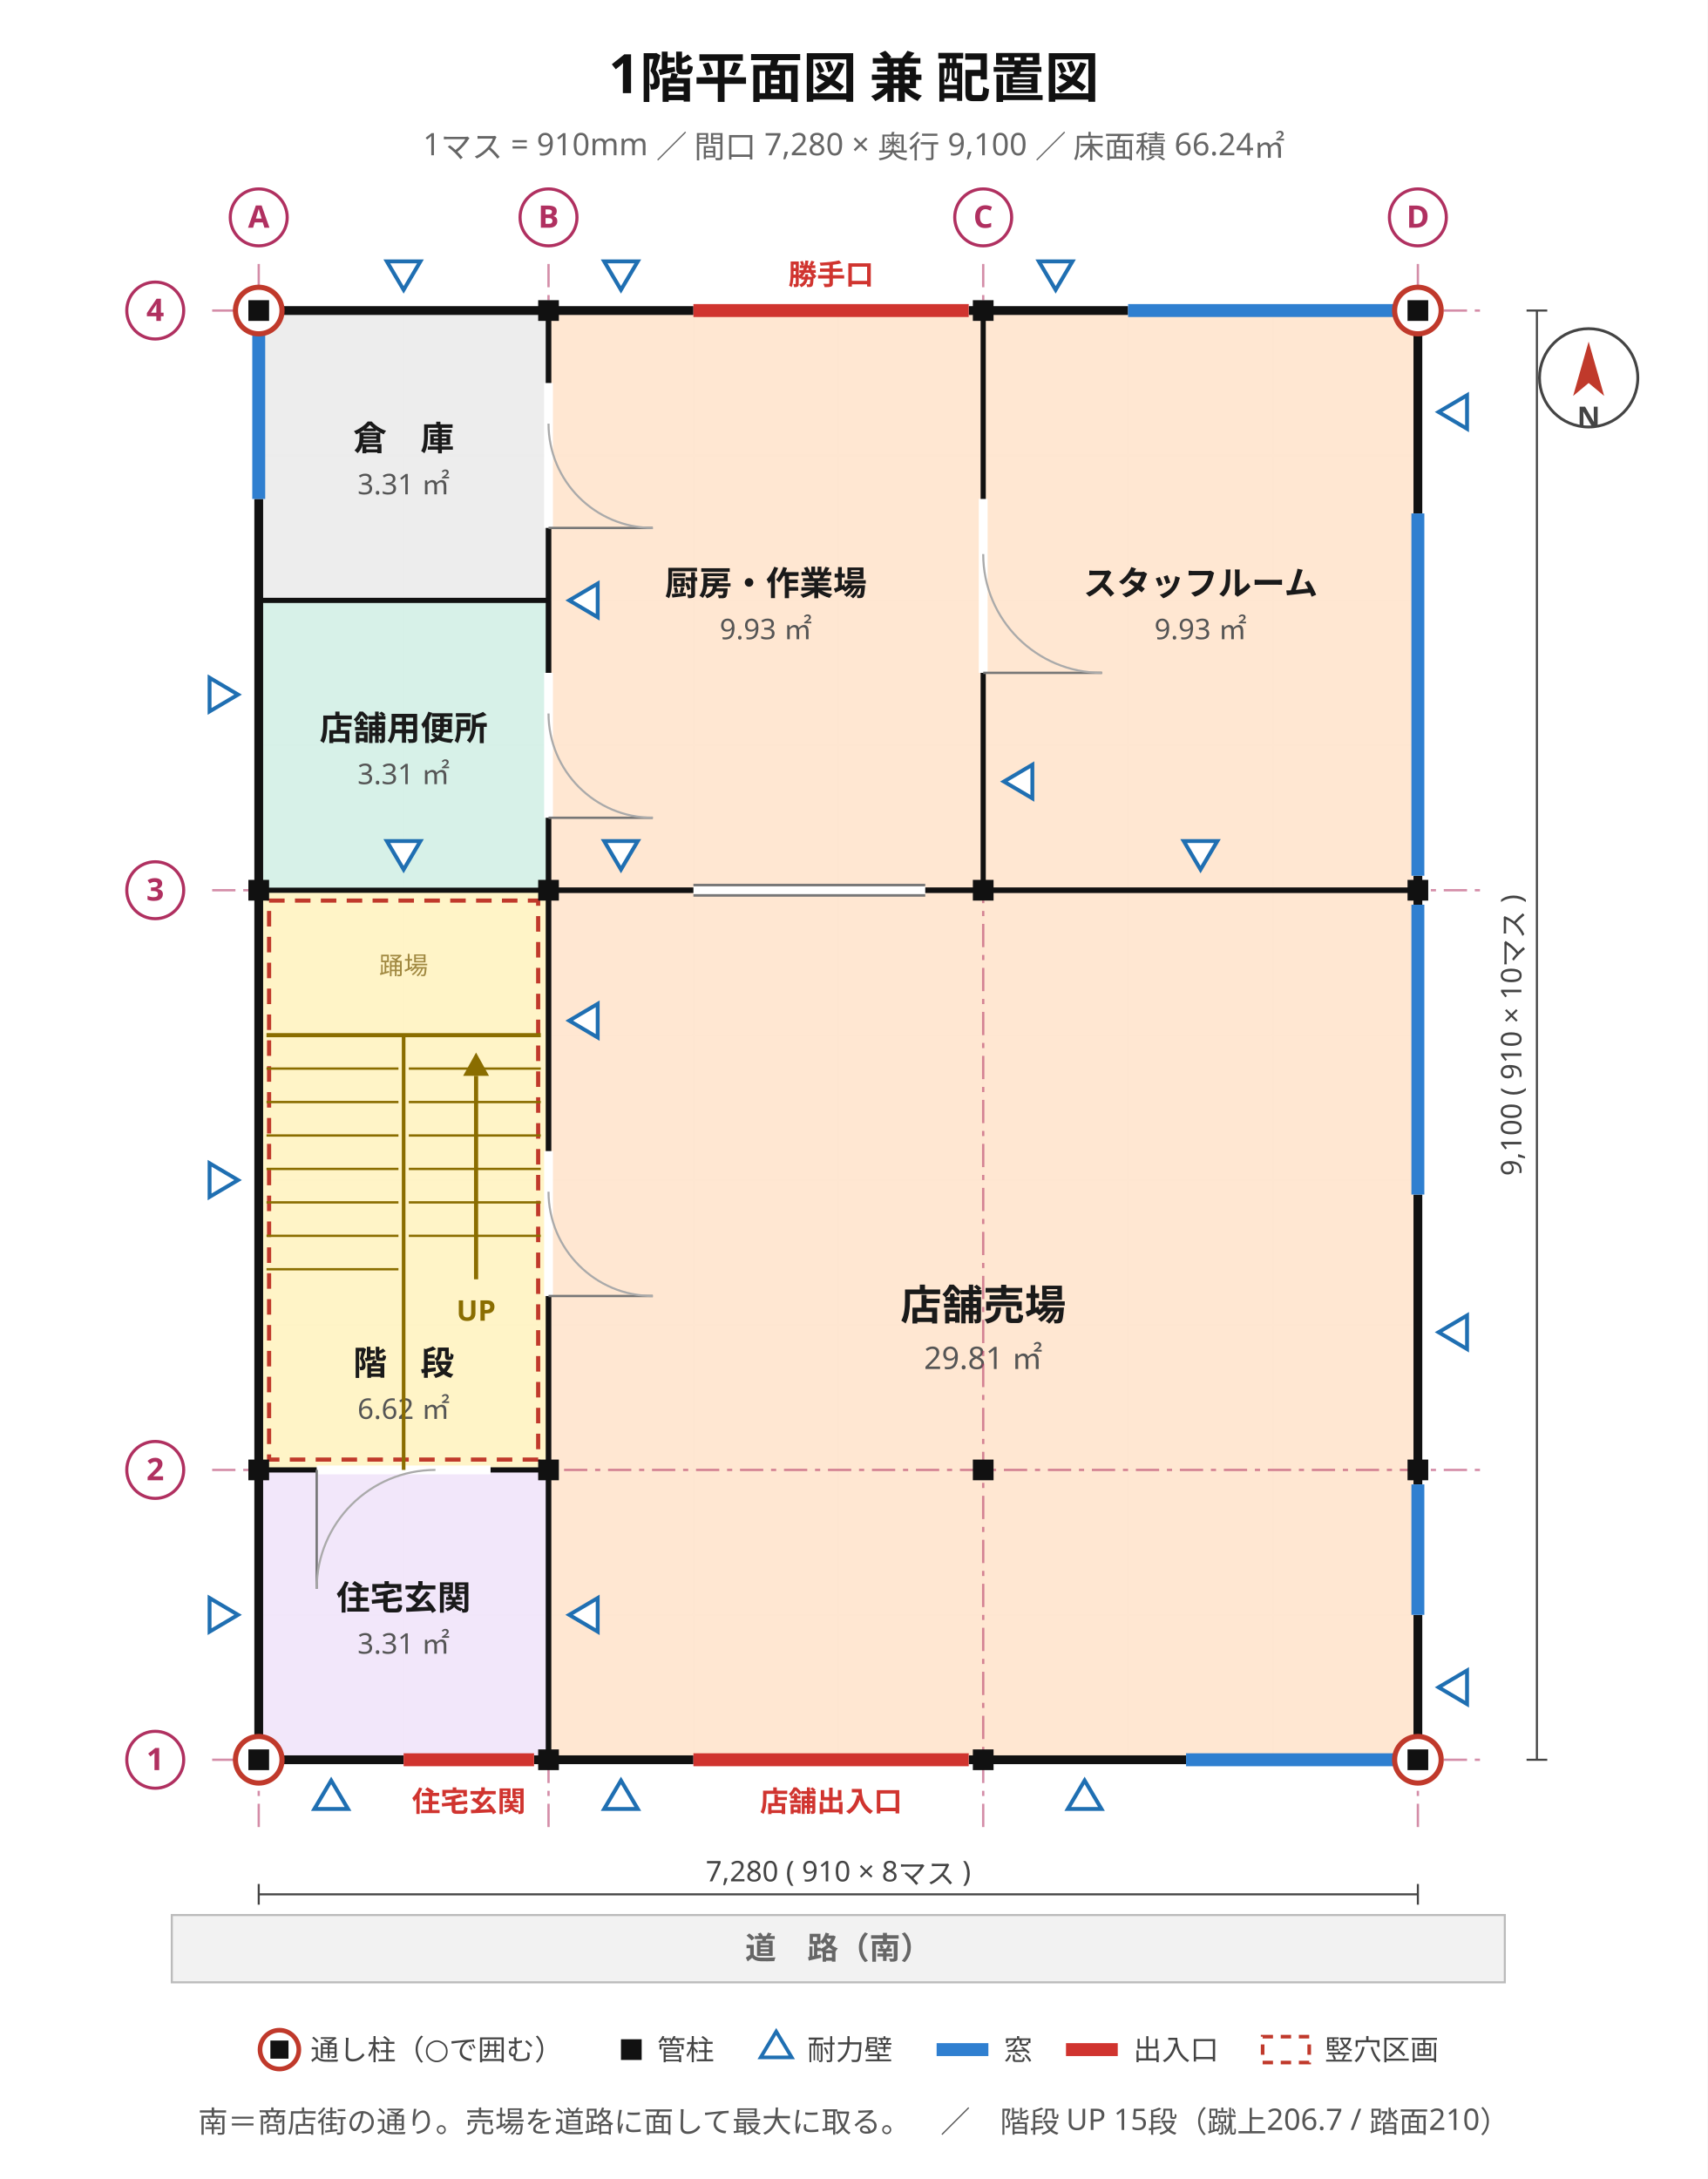
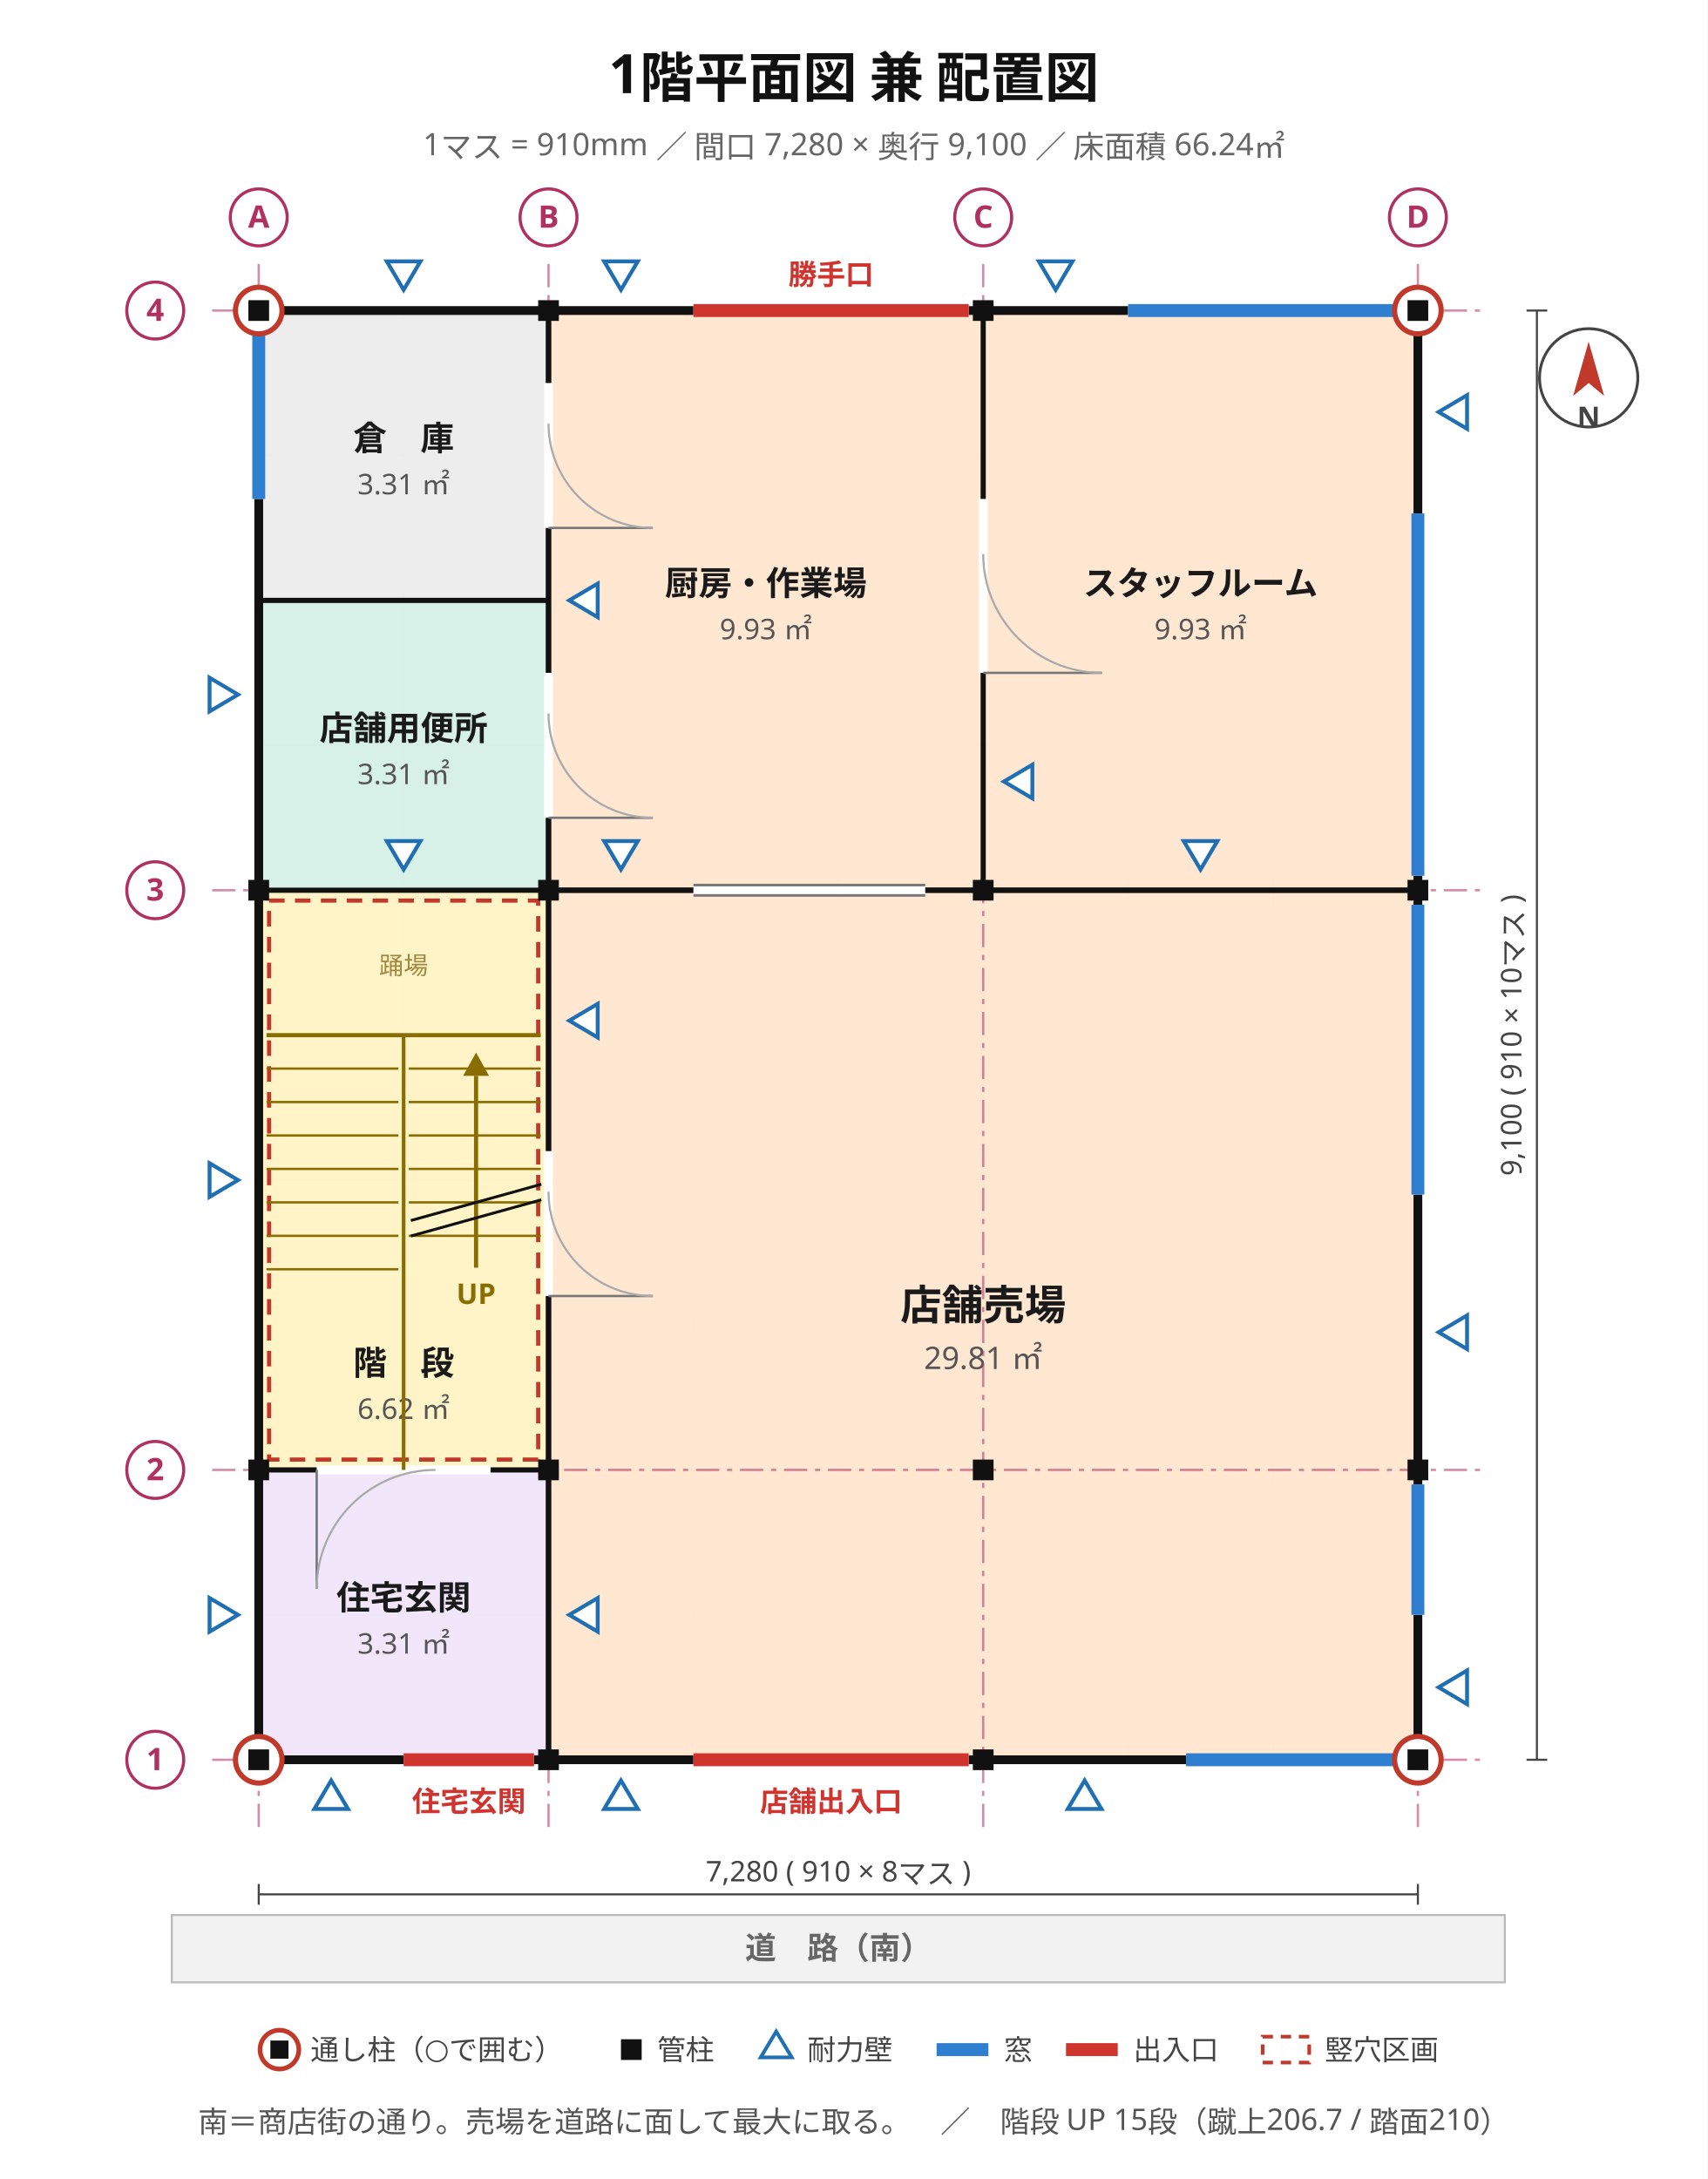
<svg xmlns="http://www.w3.org/2000/svg" viewBox="0 0 660 842" width="660" height="842" font-family="'Hiragino Sans','Hiragino Kaku Gothic ProN','Noto Sans JP','Yu Gothic',Meiryo,'IPAGothic',sans-serif">
  <rect width="660" height="842" fill="#ffffff" />
  <text x="330" y="36" font-size="21" text-anchor="middle" fill="#111" font-weight="700" font-family="'Hiragino Sans','Hiragino Kaku Gothic ProN','Noto Sans JP','Yu Gothic',Meiryo,'IPAGothic',sans-serif">1階平面図 兼 配置図</text>
  <text x="330" y="60" font-size="12" text-anchor="middle" fill="#666" font-weight="400" font-family="'Hiragino Sans','Hiragino Kaku Gothic ProN','Noto Sans JP','Yu Gothic',Meiryo,'IPAGothic',sans-serif">1マス = 910mm ／ 間口 7,280 × 奥行 9,100 ／ 床面積 66.24㎡</text>
  <line x1="100" y1="120" x2="100" y2="680" stroke="#e8e8e8" stroke-width="0.7" />
  <line x1="156" y1="120" x2="156" y2="680" stroke="#e8e8e8" stroke-width="0.7" />
  <line x1="212" y1="120" x2="212" y2="680" stroke="#e8e8e8" stroke-width="0.7" />
  <line x1="268" y1="120" x2="268" y2="680" stroke="#e8e8e8" stroke-width="0.7" />
  <line x1="324" y1="120" x2="324" y2="680" stroke="#e8e8e8" stroke-width="0.7" />
  <line x1="380" y1="120" x2="380" y2="680" stroke="#e8e8e8" stroke-width="0.7" />
  <line x1="436" y1="120" x2="436" y2="680" stroke="#e8e8e8" stroke-width="0.7" />
  <line x1="492" y1="120" x2="492" y2="680" stroke="#e8e8e8" stroke-width="0.7" />
  <line x1="548" y1="120" x2="548" y2="680" stroke="#e8e8e8" stroke-width="0.7" />
  <line x1="100" y1="680" x2="548" y2="680" stroke="#e8e8e8" stroke-width="0.7" />
  <line x1="100" y1="624" x2="548" y2="624" stroke="#e8e8e8" stroke-width="0.7" />
  <line x1="100" y1="568" x2="548" y2="568" stroke="#e8e8e8" stroke-width="0.7" />
  <line x1="100" y1="512" x2="548" y2="512" stroke="#e8e8e8" stroke-width="0.7" />
  <line x1="100" y1="456" x2="548" y2="456" stroke="#e8e8e8" stroke-width="0.7" />
  <line x1="100" y1="400" x2="548" y2="400" stroke="#e8e8e8" stroke-width="0.7" />
  <line x1="100" y1="344" x2="548" y2="344" stroke="#e8e8e8" stroke-width="0.7" />
  <line x1="100" y1="288" x2="548" y2="288" stroke="#e8e8e8" stroke-width="0.7" />
  <line x1="100" y1="232" x2="548" y2="232" stroke="#e8e8e8" stroke-width="0.7" />
  <line x1="100" y1="176" x2="548" y2="176" stroke="#e8e8e8" stroke-width="0.7" />
  <line x1="100" y1="120" x2="548" y2="120" stroke="#e8e8e8" stroke-width="0.7" />
  <rect x="100" y="568" width="112" height="112" fill="#f1e6fa" stroke="#8b62b5" stroke-width="1.2" opacity="0.95" />
  <text x="156" y="622" font-size="13" text-anchor="middle" fill="#1a1a1a" font-weight="700" font-family="'Hiragino Sans','Hiragino Kaku Gothic ProN','Noto Sans JP','Yu Gothic',Meiryo,'IPAGothic',sans-serif">住宅玄関</text>
  <text x="156" y="639" font-size="11" text-anchor="middle" fill="#555" font-weight="400" font-family="'Hiragino Sans','Hiragino Kaku Gothic ProN','Noto Sans JP','Yu Gothic',Meiryo,'IPAGothic',sans-serif">3.31 ㎡</text>
  <rect x="100" y="344" width="112" height="224" fill="#fff3c4" stroke="#bb9508" stroke-width="1.2" opacity="0.95" />
  <text x="156" y="531.28" font-size="13" text-anchor="middle" fill="#1a1a1a" font-weight="700" font-family="'Hiragino Sans','Hiragino Kaku Gothic ProN','Noto Sans JP','Yu Gothic',Meiryo,'IPAGothic',sans-serif">階　段</text>
  <text x="156" y="548.28" font-size="11" text-anchor="middle" fill="#555" font-weight="400" font-family="'Hiragino Sans','Hiragino Kaku Gothic ProN','Noto Sans JP','Yu Gothic',Meiryo,'IPAGothic',sans-serif">6.62 ㎡</text>
  <rect x="100" y="232" width="112" height="112" fill="#d5f0e7" stroke="#2f9077" stroke-width="1.2" opacity="0.95" />
  <text x="156" y="286" font-size="13" text-anchor="middle" fill="#1a1a1a" font-weight="700" font-family="'Hiragino Sans','Hiragino Kaku Gothic ProN','Noto Sans JP','Yu Gothic',Meiryo,'IPAGothic',sans-serif">店舗用便所</text>
  <text x="156" y="303" font-size="11" text-anchor="middle" fill="#555" font-weight="400" font-family="'Hiragino Sans','Hiragino Kaku Gothic ProN','Noto Sans JP','Yu Gothic',Meiryo,'IPAGothic',sans-serif">3.31 ㎡</text>
  <rect x="100" y="120" width="112" height="112" fill="#ececec" stroke="#8a8a8a" stroke-width="1.2" opacity="0.95" />
  <text x="156" y="174" font-size="13" text-anchor="middle" fill="#1a1a1a" font-weight="700" font-family="'Hiragino Sans','Hiragino Kaku Gothic ProN','Noto Sans JP','Yu Gothic',Meiryo,'IPAGothic',sans-serif">倉　庫</text>
  <text x="156" y="191" font-size="11" text-anchor="middle" fill="#555" font-weight="400" font-family="'Hiragino Sans','Hiragino Kaku Gothic ProN','Noto Sans JP','Yu Gothic',Meiryo,'IPAGothic',sans-serif">3.31 ㎡</text>
  <rect x="212" y="344" width="336" height="336" fill="#ffe6d0" stroke="#c9762f" stroke-width="1.2" opacity="0.95" />
  <text x="380" y="510" font-size="16" text-anchor="middle" fill="#1a1a1a" font-weight="700" font-family="'Hiragino Sans','Hiragino Kaku Gothic ProN','Noto Sans JP','Yu Gothic',Meiryo,'IPAGothic',sans-serif">店舗売場</text>
  <text x="380" y="529" font-size="12" text-anchor="middle" fill="#555" font-weight="400" font-family="'Hiragino Sans','Hiragino Kaku Gothic ProN','Noto Sans JP','Yu Gothic',Meiryo,'IPAGothic',sans-serif">29.81 ㎡</text>
  <rect x="212" y="120" width="168" height="224" fill="#ffe6d0" stroke="#c9762f" stroke-width="1.2" opacity="0.95" />
  <text x="296" y="230" font-size="13" text-anchor="middle" fill="#1a1a1a" font-weight="700" font-family="'Hiragino Sans','Hiragino Kaku Gothic ProN','Noto Sans JP','Yu Gothic',Meiryo,'IPAGothic',sans-serif">厨房・作業場</text>
  <text x="296" y="247" font-size="11" text-anchor="middle" fill="#555" font-weight="400" font-family="'Hiragino Sans','Hiragino Kaku Gothic ProN','Noto Sans JP','Yu Gothic',Meiryo,'IPAGothic',sans-serif">9.93 ㎡</text>
  <rect x="380" y="120" width="168" height="224" fill="#ffe6d0" stroke="#c9762f" stroke-width="1.2" opacity="0.95" />
  <text x="464" y="230" font-size="13" text-anchor="middle" fill="#1a1a1a" font-weight="700" font-family="'Hiragino Sans','Hiragino Kaku Gothic ProN','Noto Sans JP','Yu Gothic',Meiryo,'IPAGothic',sans-serif">スタッフルーム</text>
  <text x="464" y="247" font-size="11" text-anchor="middle" fill="#555" font-weight="400" font-family="'Hiragino Sans','Hiragino Kaku Gothic ProN','Noto Sans JP','Yu Gothic',Meiryo,'IPAGothic',sans-serif">9.93 ㎡</text>
  <line x1="100" y1="102" x2="100" y2="706" stroke="#b03060" stroke-width="0.9" stroke-dasharray="9 3 2 3" opacity="0.55" />
  <line x1="212" y1="102" x2="212" y2="706" stroke="#b03060" stroke-width="0.9" stroke-dasharray="9 3 2 3" opacity="0.55" />
  <line x1="380" y1="102" x2="380" y2="706" stroke="#b03060" stroke-width="0.9" stroke-dasharray="9 3 2 3" opacity="0.55" />
  <line x1="548" y1="102" x2="548" y2="706" stroke="#b03060" stroke-width="0.9" stroke-dasharray="9 3 2 3" opacity="0.55" />
  <line x1="82" y1="680" x2="574" y2="680" stroke="#b03060" stroke-width="0.9" stroke-dasharray="9 3 2 3" opacity="0.55" />
  <line x1="82" y1="568" x2="574" y2="568" stroke="#b03060" stroke-width="0.9" stroke-dasharray="9 3 2 3" opacity="0.55" />
  <line x1="82" y1="344" x2="574" y2="344" stroke="#b03060" stroke-width="0.9" stroke-dasharray="9 3 2 3" opacity="0.55" />
  <line x1="82" y1="120" x2="574" y2="120" stroke="#b03060" stroke-width="0.9" stroke-dasharray="9 3 2 3" opacity="0.55" />
  <rect x="100" y="120" width="448" height="560" stroke="#111" stroke-width="3.4" fill="none" />
  <line x1="268" y1="680" x2="374.4" y2="680" stroke="#ffffff" stroke-width="4.2" />
  <line x1="268" y1="680" x2="374.4" y2="680" stroke="#d0342f" stroke-width="5.0" />
  <text x="321.2" y="700" font-size="11" text-anchor="middle" fill="#d0342f" font-weight="700" font-family="'Hiragino Sans','Hiragino Kaku Gothic ProN','Noto Sans JP','Yu Gothic',Meiryo,'IPAGothic',sans-serif">店舗出入口</text>
  <line x1="156" y1="680" x2="206.4" y2="680" stroke="#ffffff" stroke-width="4.2" />
  <line x1="156" y1="680" x2="206.4" y2="680" stroke="#d0342f" stroke-width="5.0" />
  <text x="181.2" y="700" font-size="11" text-anchor="middle" fill="#d0342f" font-weight="700" font-family="'Hiragino Sans','Hiragino Kaku Gothic ProN','Noto Sans JP','Yu Gothic',Meiryo,'IPAGothic',sans-serif">住宅玄関</text>
  <line x1="458.4" y1="680" x2="542.4" y2="680" stroke="#ffffff" stroke-width="4.2" />
  <line x1="458.4" y1="680" x2="542.4" y2="680" stroke="#2f7fd0" stroke-width="5.0" />
  <line x1="548" y1="624" x2="548" y2="573.6" stroke="#ffffff" stroke-width="4.2" />
  <line x1="548" y1="624" x2="548" y2="573.6" stroke="#2f7fd0" stroke-width="5.0" />
  <line x1="548" y1="461.6" x2="548" y2="349.6" stroke="#ffffff" stroke-width="4.2" />
  <line x1="548" y1="461.6" x2="548" y2="349.6" stroke="#2f7fd0" stroke-width="5.0" />
  <line x1="548" y1="338.4" x2="548" y2="198.4" stroke="#ffffff" stroke-width="4.2" />
  <line x1="548" y1="338.4" x2="548" y2="198.4" stroke="#2f7fd0" stroke-width="5.0" />
  <line x1="268" y1="120" x2="374.4" y2="120" stroke="#ffffff" stroke-width="4.2" />
  <line x1="268" y1="120" x2="374.4" y2="120" stroke="#d0342f" stroke-width="5.0" />
  <text x="321.2" y="110" font-size="11" text-anchor="middle" fill="#d0342f" font-weight="700" font-family="'Hiragino Sans','Hiragino Kaku Gothic ProN','Noto Sans JP','Yu Gothic',Meiryo,'IPAGothic',sans-serif">勝手口</text>
  <line x1="436" y1="120" x2="542.4" y2="120" stroke="#ffffff" stroke-width="4.2" />
  <line x1="436" y1="120" x2="542.4" y2="120" stroke="#2f7fd0" stroke-width="5.0" />
  <line x1="100" y1="192.8" x2="100" y2="125.6" stroke="#ffffff" stroke-width="4.2" />
  <line x1="100" y1="192.8" x2="100" y2="125.6" stroke="#2f7fd0" stroke-width="5.0" />
+   <line x1="212" y1="344" x2="212" y2="120" stroke="#111" stroke-width="2.0" />
+   <line x1="212" y1="680" x2="212" y2="344" stroke="#111" stroke-width="2.0" />
  <line x1="212" y1="568" x2="212" y2="344" stroke="#111" stroke-width="2.0" />
+   <line x1="100" y1="232" x2="212" y2="232" stroke="#111" stroke-width="2.0" />
+   <line x1="212" y1="232" x2="212" y2="120" stroke="#111" stroke-width="2.0" />
+   <line x1="380" y1="344" x2="548" y2="344" stroke="#111" stroke-width="2.0" />
  <line x1="212" y1="680" x2="212" y2="568" stroke="#111" stroke-width="2.0" />
-   <line x1="212" y1="344" x2="380" y2="344" stroke="#111" stroke-width="2.0" />
-   <line x1="212" y1="344" x2="548" y2="344" stroke="#111" stroke-width="2.0" />
  <line x1="100" y1="344" x2="212" y2="344" stroke="#111" stroke-width="2.0" />
  <line x1="100" y1="568" x2="212" y2="568" stroke="#111" stroke-width="2.0" />
+   <line x1="212" y1="344" x2="380" y2="344" stroke="#111" stroke-width="2.0" />
  <line x1="212" y1="344" x2="212" y2="232" stroke="#111" stroke-width="2.0" />
+   <line x1="212" y1="344" x2="548" y2="344" stroke="#111" stroke-width="2.0" />
  <line x1="380" y1="344" x2="380" y2="120" stroke="#111" stroke-width="2.0" />
-   <line x1="380" y1="344" x2="548" y2="344" stroke="#111" stroke-width="2.0" />
-   <line x1="100" y1="232" x2="212" y2="232" stroke="#111" stroke-width="2.0" />
-   <line x1="212" y1="680" x2="212" y2="344" stroke="#111" stroke-width="2.0" />
-   <line x1="212" y1="344" x2="212" y2="120" stroke="#111" stroke-width="2.0" />
-   <line x1="212" y1="232" x2="212" y2="120" stroke="#111" stroke-width="2.0" />
  <line x1="122.4" y1="568" x2="189.6" y2="568" stroke="#ffffff" stroke-width="3.4" />
  <line x1="122.4" y1="568" x2="122.4" y2="613.92" stroke="#777" stroke-width="0.9" />
  <path d="M 122.4 613.9 A 45.9 45.9 0 0 1 168.3 568.0" stroke="#aaa" stroke-width="0.8" fill="none" />
  <line x1="212" y1="500.8" x2="212" y2="444.8" stroke="#ffffff" stroke-width="3.4" />
  <line x1="212" y1="500.8" x2="252.32" y2="500.8" stroke="#777" stroke-width="0.9" />
  <path d="M 252.3 500.8 A 40.3 40.3 0 0 1 212.0 460.5" stroke="#aaa" stroke-width="0.8" fill="none" />
  <line x1="268" y1="344" x2="357.6" y2="344" stroke="#ffffff" stroke-width="3.4" />
  <line x1="268" y1="342" x2="357.6" y2="342" stroke="#777" stroke-width="1.0" />
  <line x1="268" y1="346" x2="357.6" y2="346" stroke="#777" stroke-width="1.0" />
  <line x1="212" y1="316" x2="212" y2="260" stroke="#ffffff" stroke-width="3.4" />
  <line x1="212" y1="316" x2="252.32" y2="316" stroke="#777" stroke-width="0.9" />
  <path d="M 252.3 316.0 A 40.3 40.3 0 0 1 212.0 275.7" stroke="#aaa" stroke-width="0.8" fill="none" />
  <line x1="212" y1="204" x2="212" y2="148" stroke="#ffffff" stroke-width="3.4" />
  <line x1="212" y1="204" x2="252.32" y2="204" stroke="#777" stroke-width="0.9" />
  <path d="M 252.3 204.0 A 40.3 40.3 0 0 1 212.0 163.7" stroke="#aaa" stroke-width="0.8" fill="none" />
  <line x1="380" y1="260" x2="380" y2="192.8" stroke="#ffffff" stroke-width="3.4" />
  <line x1="380" y1="260" x2="425.92" y2="260" stroke="#777" stroke-width="0.9" />
  <path d="M 425.9 260.0 A 45.9 45.9 0 0 1 380.0 214.1" stroke="#aaa" stroke-width="0.8" fill="none" />
  <rect x="104" y="348" width="104" height="216" fill="none" stroke="#c0392b" stroke-width="1.6" stroke-dasharray="6 4" />
  <line x1="103" y1="400" x2="209" y2="400" stroke="#8a6d00" stroke-width="1.6" />
  <line x1="156" y1="568" x2="156" y2="400" stroke="#8a6d00" stroke-width="1.4" />
  <line x1="158" y1="412.92" x2="209" y2="412.92" stroke="#8a6d00" stroke-width="0.9" />
  <line x1="158" y1="425.85" x2="209" y2="425.85" stroke="#8a6d00" stroke-width="0.9" />
  <line x1="158" y1="438.77" x2="209" y2="438.77" stroke="#8a6d00" stroke-width="0.9" />
  <line x1="158" y1="451.69" x2="209" y2="451.69" stroke="#8a6d00" stroke-width="0.9" />
  <line x1="158" y1="464.62" x2="209" y2="464.62" stroke="#8a6d00" stroke-width="0.9" />
  <line x1="158" y1="477.54" x2="209" y2="477.54" stroke="#8a6d00" stroke-width="0.9" />
  <line x1="103" y1="412.92" x2="154" y2="412.92" stroke="#8a6d00" stroke-width="0.9" />
  <line x1="103" y1="425.85" x2="154" y2="425.85" stroke="#8a6d00" stroke-width="0.9" />
  <line x1="103" y1="438.77" x2="154" y2="438.77" stroke="#8a6d00" stroke-width="0.9" />
  <line x1="103" y1="451.69" x2="154" y2="451.69" stroke="#8a6d00" stroke-width="0.9" />
  <line x1="103" y1="464.62" x2="154" y2="464.62" stroke="#8a6d00" stroke-width="0.9" />
  <line x1="103" y1="477.54" x2="154" y2="477.54" stroke="#8a6d00" stroke-width="0.9" />
  <line x1="103" y1="490.46" x2="154" y2="490.46" stroke="#8a6d00" stroke-width="0.9" />
-   <line x1="184" y1="494.34" x2="184" y2="415.72" stroke="#8a6d00" stroke-width="1.6" />
+   <line x1="184" y1="489.86" x2="184" y2="415.72" stroke="#8a6d00" stroke-width="1.6" />
  <polygon points="184,406.72 179,415.72 189,415.72" fill="#8a6d00" />
-   <text x="184" y="510.34" font-size="11" text-anchor="middle" fill="#8a6d00" font-weight="700" font-family="'Hiragino Sans','Hiragino Kaku Gothic ProN','Noto Sans JP','Yu Gothic',Meiryo,'IPAGothic',sans-serif">UP</text>
+   <text x="184" y="503.86" font-size="11" text-anchor="middle" fill="#8a6d00" font-weight="700" font-family="'Hiragino Sans','Hiragino Kaku Gothic ProN','Noto Sans JP','Yu Gothic',Meiryo,'IPAGothic',sans-serif">UP</text>
+   <line x1="158.8" y1="471.62" x2="209.2" y2="457.62" stroke="#111" stroke-width="1.1" />
+   <line x1="158.8" y1="477.62" x2="209.2" y2="463.62" stroke="#111" stroke-width="1.1" />
  <text x="156" y="376.48" font-size="9.5" text-anchor="middle" fill="#a08840" font-weight="400" font-family="'Hiragino Sans','Hiragino Kaku Gothic ProN','Noto Sans JP','Yu Gothic',Meiryo,'IPAGothic',sans-serif">踊場</text>
  <polygon points="92,624 81,617.5 81,630.5" fill="#ffffff" stroke="#1f6fb2" stroke-width="1.5" />
  <polygon points="92,456 81,449.5 81,462.5" fill="#ffffff" stroke="#1f6fb2" stroke-width="1.5" />
  <polygon points="92,268.4 81,261.9 81,274.9" fill="#ffffff" stroke="#1f6fb2" stroke-width="1.5" />
  <polygon points="220,624 231,617.5 231,630.5" fill="#ffffff" stroke="#1f6fb2" stroke-width="1.5" />
  <polygon points="220,394.4 231,387.9 231,400.9" fill="#ffffff" stroke="#1f6fb2" stroke-width="1.5" />
  <polygon points="220,232 231,225.5 231,238.5" fill="#ffffff" stroke="#1f6fb2" stroke-width="1.5" />
  <polygon points="388,302 399,295.5 399,308.5" fill="#ffffff" stroke="#1f6fb2" stroke-width="1.5" />
  <polygon points="556,652 567,645.5 567,658.5" fill="#ffffff" stroke="#1f6fb2" stroke-width="1.5" />
  <polygon points="556,514.8 567,508.3 567,521.3" fill="#ffffff" stroke="#1f6fb2" stroke-width="1.5" />
  <polygon points="556,159.2 567,152.7 567,165.7" fill="#ffffff" stroke="#1f6fb2" stroke-width="1.5" />
  <polygon points="128,688 121.5,699 134.5,699" fill="#ffffff" stroke="#1f6fb2" stroke-width="1.5" />
  <polygon points="240,688 233.5,699 246.5,699" fill="#ffffff" stroke="#1f6fb2" stroke-width="1.5" />
  <polygon points="419.2,688 412.7,699 425.7,699" fill="#ffffff" stroke="#1f6fb2" stroke-width="1.5" />
  <polygon points="156,336 149.5,325 162.5,325" fill="#ffffff" stroke="#1f6fb2" stroke-width="1.5" />
  <polygon points="240,336 233.5,325 246.5,325" fill="#ffffff" stroke="#1f6fb2" stroke-width="1.5" />
  <polygon points="464,336 457.5,325 470.5,325" fill="#ffffff" stroke="#1f6fb2" stroke-width="1.5" />
  <polygon points="156,112 149.5,101 162.5,101" fill="#ffffff" stroke="#1f6fb2" stroke-width="1.5" />
  <polygon points="240,112 233.5,101 246.5,101" fill="#ffffff" stroke="#1f6fb2" stroke-width="1.5" />
  <polygon points="408,112 401.5,101 414.5,101" fill="#ffffff" stroke="#1f6fb2" stroke-width="1.5" />
  <rect x="208" y="676" width="8" height="8" fill="#111" />
  <rect x="376" y="676" width="8" height="8" fill="#111" />
  <rect x="96" y="564" width="8" height="8" fill="#111" />
  <rect x="544" y="564" width="8" height="8" fill="#111" />
  <rect x="96" y="340" width="8" height="8" fill="#111" />
  <rect x="544" y="340" width="8" height="8" fill="#111" />
  <rect x="208" y="116" width="8" height="8" fill="#111" />
  <rect x="376" y="116" width="8" height="8" fill="#111" />
  <rect x="208" y="564" width="8" height="8" fill="#111" />
  <rect x="376" y="564" width="8" height="8" fill="#111" />
  <rect x="208" y="340" width="8" height="8" fill="#111" />
  <rect x="376" y="340" width="8" height="8" fill="#111" />
  <circle cx="100" cy="680" r="9" fill="#ffffff" stroke="#c0392b" stroke-width="2.0" />
  <rect x="96" y="676" width="8" height="8" fill="#111" />
  <circle cx="548" cy="680" r="9" fill="#ffffff" stroke="#c0392b" stroke-width="2.0" />
  <rect x="544" y="676" width="8" height="8" fill="#111" />
  <circle cx="100" cy="120" r="9" fill="#ffffff" stroke="#c0392b" stroke-width="2.0" />
  <rect x="96" y="116" width="8" height="8" fill="#111" />
  <circle cx="548" cy="120" r="9" fill="#ffffff" stroke="#c0392b" stroke-width="2.0" />
  <rect x="544" y="116" width="8" height="8" fill="#111" />
  <circle cx="100" cy="84" r="11" fill="#ffffff" stroke="#b03060" stroke-width="1.2" />
  <text x="100" y="88" font-size="12" text-anchor="middle" fill="#b03060" font-weight="700" font-family="'Hiragino Sans','Hiragino Kaku Gothic ProN','Noto Sans JP','Yu Gothic',Meiryo,'IPAGothic',sans-serif">A</text>
  <circle cx="212" cy="84" r="11" fill="#ffffff" stroke="#b03060" stroke-width="1.2" />
  <text x="212" y="88" font-size="12" text-anchor="middle" fill="#b03060" font-weight="700" font-family="'Hiragino Sans','Hiragino Kaku Gothic ProN','Noto Sans JP','Yu Gothic',Meiryo,'IPAGothic',sans-serif">B</text>
  <circle cx="380" cy="84" r="11" fill="#ffffff" stroke="#b03060" stroke-width="1.2" />
  <text x="380" y="88" font-size="12" text-anchor="middle" fill="#b03060" font-weight="700" font-family="'Hiragino Sans','Hiragino Kaku Gothic ProN','Noto Sans JP','Yu Gothic',Meiryo,'IPAGothic',sans-serif">C</text>
  <circle cx="548" cy="84" r="11" fill="#ffffff" stroke="#b03060" stroke-width="1.2" />
  <text x="548" y="88" font-size="12" text-anchor="middle" fill="#b03060" font-weight="700" font-family="'Hiragino Sans','Hiragino Kaku Gothic ProN','Noto Sans JP','Yu Gothic',Meiryo,'IPAGothic',sans-serif">D</text>
  <circle cx="60" cy="680" r="11" fill="#ffffff" stroke="#b03060" stroke-width="1.2" />
  <text x="60" y="684" font-size="12" text-anchor="middle" fill="#b03060" font-weight="700" font-family="'Hiragino Sans','Hiragino Kaku Gothic ProN','Noto Sans JP','Yu Gothic',Meiryo,'IPAGothic',sans-serif">1</text>
  <circle cx="60" cy="568" r="11" fill="#ffffff" stroke="#b03060" stroke-width="1.2" />
  <text x="60" y="572" font-size="12" text-anchor="middle" fill="#b03060" font-weight="700" font-family="'Hiragino Sans','Hiragino Kaku Gothic ProN','Noto Sans JP','Yu Gothic',Meiryo,'IPAGothic',sans-serif">2</text>
  <circle cx="60" cy="344" r="11" fill="#ffffff" stroke="#b03060" stroke-width="1.2" />
  <text x="60" y="348" font-size="12" text-anchor="middle" fill="#b03060" font-weight="700" font-family="'Hiragino Sans','Hiragino Kaku Gothic ProN','Noto Sans JP','Yu Gothic',Meiryo,'IPAGothic',sans-serif">3</text>
  <circle cx="60" cy="120" r="11" fill="#ffffff" stroke="#b03060" stroke-width="1.2" />
  <text x="60" y="124" font-size="12" text-anchor="middle" fill="#b03060" font-weight="700" font-family="'Hiragino Sans','Hiragino Kaku Gothic ProN','Noto Sans JP','Yu Gothic',Meiryo,'IPAGothic',sans-serif">4</text>
  <line x1="100" y1="732" x2="548" y2="732" stroke="#444" stroke-width="0.8" />
  <line x1="100" y1="728" x2="100" y2="736" stroke="#444" stroke-width="0.8" />
  <line x1="548" y1="728" x2="548" y2="736" stroke="#444" stroke-width="0.8" />
  <text x="324" y="727" font-size="11" text-anchor="middle" fill="#444" font-weight="400" font-family="'Hiragino Sans','Hiragino Kaku Gothic ProN','Noto Sans JP','Yu Gothic',Meiryo,'IPAGothic',sans-serif">7,280  ( 910 × 8マス )</text>
  <line x1="594" y1="680" x2="594" y2="120" stroke="#444" stroke-width="0.8" />
  <line x1="590" y1="680" x2="598" y2="680" stroke="#444" stroke-width="0.8" />
  <line x1="590" y1="120" x2="598" y2="120" stroke="#444" stroke-width="0.8" />
  <g transform="translate(588,400) rotate(-90)">
    <text x="0" y="0" font-size="11" text-anchor="middle" fill="#444" font-weight="400" font-family="'Hiragino Sans','Hiragino Kaku Gothic ProN','Noto Sans JP','Yu Gothic',Meiryo,'IPAGothic',sans-serif">9,100  ( 910 × 10マス )</text>
  </g>
  <circle cx="614" cy="146" r="19" fill="#ffffff" stroke="#444" stroke-width="1.1" />
  <polygon points="614,132 608,153 614,148 620,153" fill="#c0392b" />
  <text x="614" y="165" font-size="11" text-anchor="middle" fill="#444" font-weight="700" font-family="'Hiragino Sans','Hiragino Kaku Gothic ProN','Noto Sans JP','Yu Gothic',Meiryo,'IPAGothic',sans-serif">N</text>
  <rect x="66.4" y="740" width="515.2" height="26" fill="#f2f2f2" stroke="#bbb" stroke-width="0.8" />
  <text x="324" y="757" font-size="12" text-anchor="middle" fill="#666" font-weight="700" font-family="'Hiragino Sans','Hiragino Kaku Gothic ProN','Noto Sans JP','Yu Gothic',Meiryo,'IPAGothic',sans-serif">道　路（南）</text>
  <circle cx="108" cy="792" r="7.5" fill="#ffffff" stroke="#c0392b" stroke-width="1.8" />
  <rect x="104.5" y="788.5" width="7" height="7" fill="#111" />
  <text x="120" y="796" font-size="11" text-anchor="start" fill="#444" font-weight="400" font-family="'Hiragino Sans','Hiragino Kaku Gothic ProN','Noto Sans JP','Yu Gothic',Meiryo,'IPAGothic',sans-serif">通し柱（○で囲む）</text>
  <rect x="240" y="788" width="8" height="8" fill="#111" />
  <text x="254" y="796" font-size="11" text-anchor="start" fill="#444" font-weight="400" font-family="'Hiragino Sans','Hiragino Kaku Gothic ProN','Noto Sans JP','Yu Gothic',Meiryo,'IPAGothic',sans-serif">管柱</text>
  <polygon points="300,785 294,795 306,795" fill="#fff" stroke="#1f6fb2" stroke-width="1.4" />
  <text x="312" y="796" font-size="11" text-anchor="start" fill="#444" font-weight="400" font-family="'Hiragino Sans','Hiragino Kaku Gothic ProN','Noto Sans JP','Yu Gothic',Meiryo,'IPAGothic',sans-serif">耐力壁</text>
  <line x1="362" y1="792" x2="382" y2="792" stroke="#2f7fd0" stroke-width="5" />
  <text x="388" y="796" font-size="11" text-anchor="start" fill="#444" font-weight="400" font-family="'Hiragino Sans','Hiragino Kaku Gothic ProN','Noto Sans JP','Yu Gothic',Meiryo,'IPAGothic',sans-serif">窓</text>
  <line x1="412" y1="792" x2="432" y2="792" stroke="#d0342f" stroke-width="5" />
  <text x="438" y="796" font-size="11" text-anchor="start" fill="#444" font-weight="400" font-family="'Hiragino Sans','Hiragino Kaku Gothic ProN','Noto Sans JP','Yu Gothic',Meiryo,'IPAGothic',sans-serif">出入口</text>
  <rect x="488" y="787" width="18" height="10" fill="none" stroke="#c0392b" stroke-width="1.4" stroke-dasharray="4 3" />
  <text x="512" y="796" font-size="11" text-anchor="start" fill="#444" font-weight="400" font-family="'Hiragino Sans','Hiragino Kaku Gothic ProN','Noto Sans JP','Yu Gothic',Meiryo,'IPAGothic',sans-serif">竪穴区画</text>
  <text x="330" y="824" font-size="11.5" text-anchor="middle" fill="#555" font-weight="400" font-family="'Hiragino Sans','Hiragino Kaku Gothic ProN','Noto Sans JP','Yu Gothic',Meiryo,'IPAGothic',sans-serif">南＝商店街の通り。売場を道路に面して最大に取る。　／　階段 UP 15段（蹴上206.7 / 踏面210）</text>
</svg>
